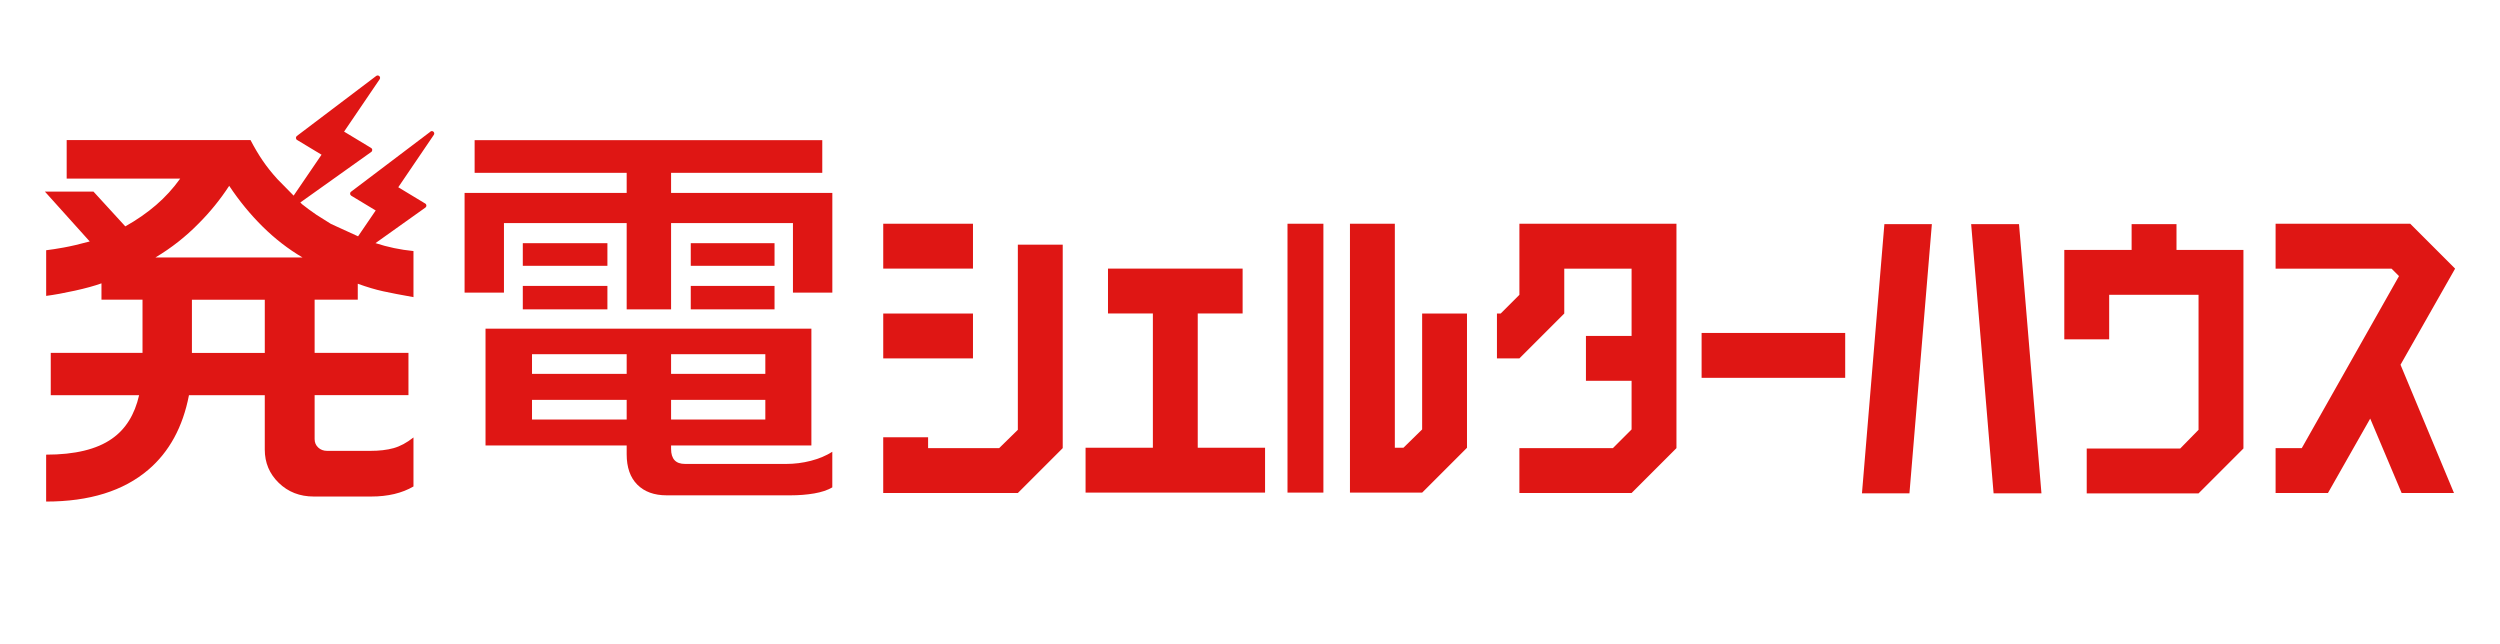
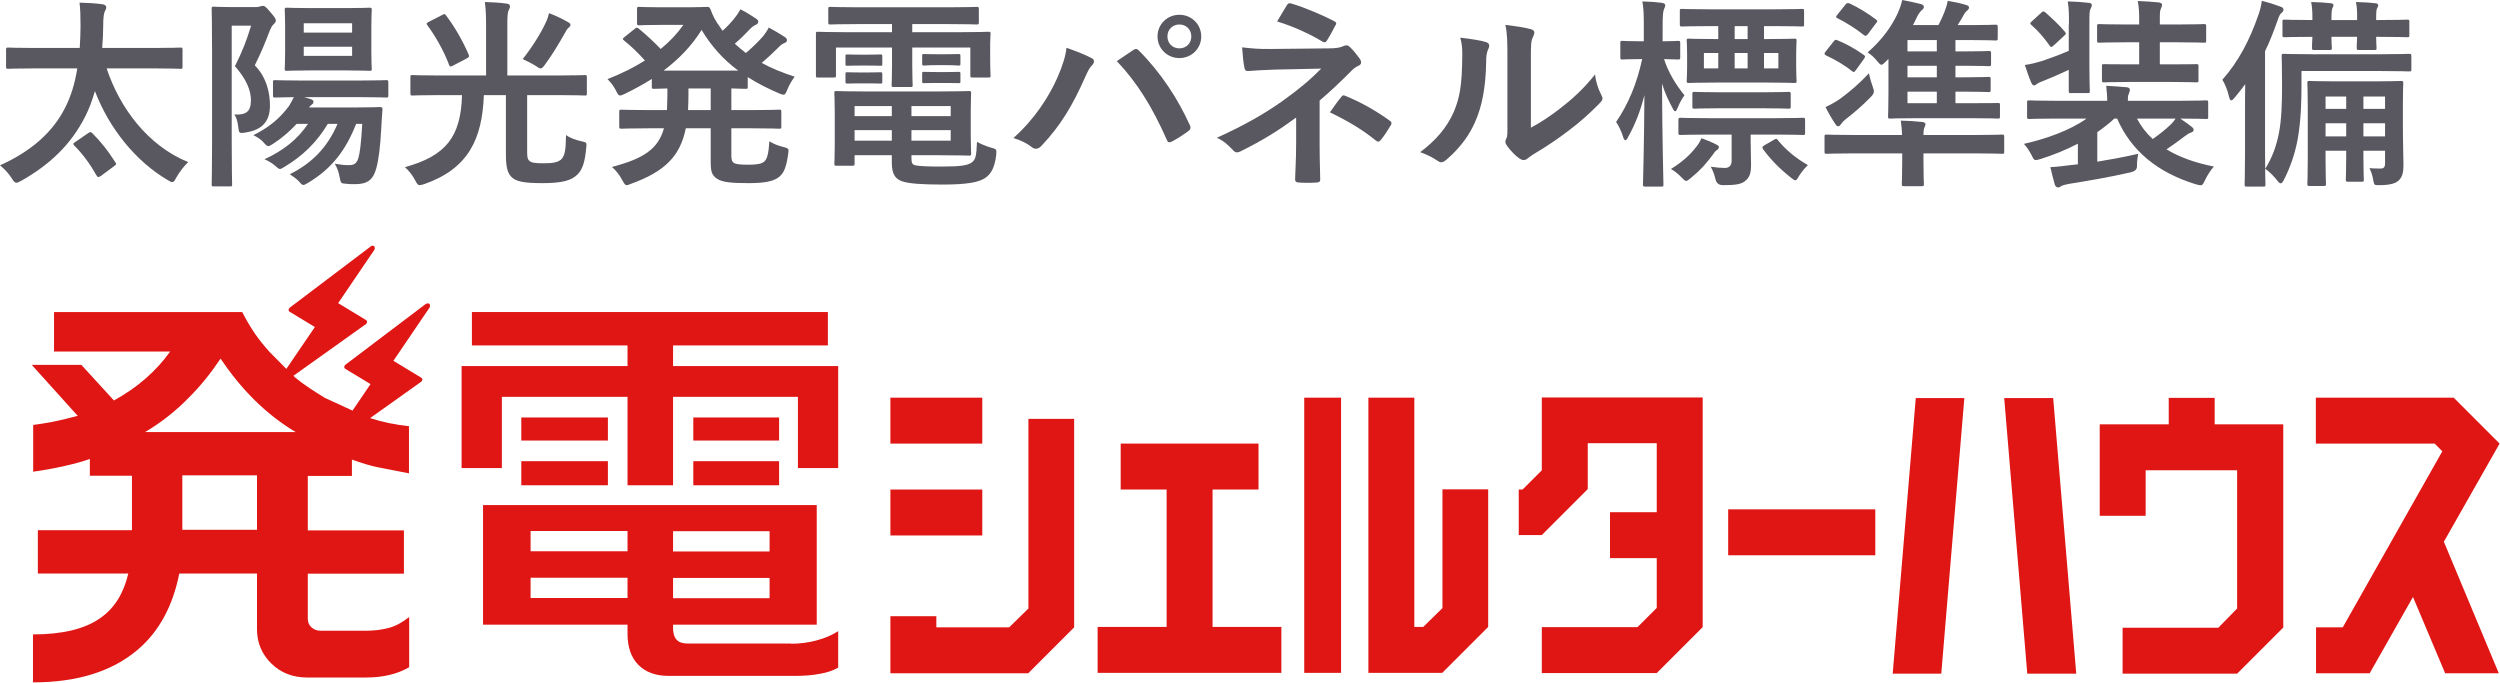
- <svg xmlns="http://www.w3.org/2000/svg" id="_レイヤー_2" viewBox="0 0 167 43">
+ <svg xmlns="http://www.w3.org/2000/svg" id="_レイヤー_2" data-name="レイヤー 2" viewBox="0 0 123.54 33.71">
  <defs>
-     <style>.cls-1{fill:#df1614;}.cls-2{fill:none;}</style>
+     <style>
+       .cls-1 {
+         fill: #df1614;
+       }
+ 
+       .cls-2 {
+         fill: #59575f;
+       }
+     </style>
  </defs>
-   <g id="_レイヤー_2-2">
-     <g id="_レイヤー_1-2">
-       <rect class="cls-2" width="167" height="43" />
-       <path class="cls-1" d="M59,17.944v-2.998h5.995v2.998h-5.995ZM70.99,16.345v13.589l-2.998,2.998h-8.993v-3.722h2.998v.725h4.746l1.249-1.224v-12.365s2.998,0,2.998,0ZM59,23.94v-2.998h5.995v2.998h-5.995Z" />
-       <path class="cls-1" d="M84.506,29.909v2.998h-11.99v-2.998h4.496v-8.968h-2.998v-2.998h8.993v2.998h-2.998v8.968s4.497,0,4.497,0Z" />
-       <path class="cls-1" d="M86.005,32.907V14.947h2.398v17.961h-2.398ZM97.995,20.942v8.968l-2.997,2.998h-4.821V14.947h2.998v14.963h.574l1.25-1.224v-7.744s2.997,0,2.997,0Z" />
-       <path class="cls-1" d="M99.996,23.94v-2.998h.251l1.249-1.249v-4.746h10.491v14.988l-2.997,2.998h-7.495v-2.998h6.245l1.25-1.249v-3.247h-3.049v-2.998h3.049v-4.496h-4.497v2.998l-2.998,2.998h-1.499Z" />
-       <path class="cls-1" d="M123.259,22.241v2.998h-9.592v-2.998h9.592Z" />
-       <path class="cls-1" d="M127.551,32.956h-3.172l1.498-17.986h3.172s-1.498,17.986-1.498,17.986ZM133.172,32.956h3.197l-1.499-17.986h-3.197l1.499,17.986Z" />
-       <path class="cls-1" d="M149.859,29.96l-2.997,2.998h-7.469v-2.998h6.245l1.225-1.249v-9.018h-5.97v2.973h-2.998v-5.97h4.497v-1.724h2.998v1.724h4.471v13.264h-.002Z" />
-       <path class="cls-1" d="M160.354,24.364l3.572,8.568h-3.497l-2.099-4.971-2.822,4.971h-3.498v-2.998h1.749l6.494-11.49-.499-.499h-7.744v-2.998h8.993l2.998,2.998-3.646,6.419h0Z" />
-       <rect class="cls-1" x="46.143" y="19.099" width="5.596" height="1.566" />
-       <path class="cls-1" d="M52.514,30.99h-6.761c-.617,0-.925-.335-.925-1.007v-.224h9.373v-7.806h-21.768v7.806h9.429v.587c0,.877.237,1.553.71,2.028.474.476,1.129.714,1.964.714h8.276c.557,0,1.082-.042,1.574-.126s.896-.22,1.212-.405v-2.378c-.412.262-.888.461-1.43.602-.542.14-1.094.21-1.655.21h0ZM44.828,23.66h6.296v1.315h-6.296v-1.315ZM44.828,26.71h6.296v1.315h-6.296v-1.315ZM41.862,28.024h-6.324v-1.315h6.324v1.315ZM41.862,24.975h-6.324v-1.315h6.324v1.315Z" />
-       <polygon class="cls-1" points="44.828 12.887 44.828 11.545 54.928 11.545 54.928 9.363 31.705 9.363 31.705 11.545 41.862 11.545 41.862 12.887 31.034 12.887 31.034 19.547 33.664 19.547 33.664 14.902 41.862 14.902 41.862 20.666 44.828 20.666 44.828 14.902 52.969 14.902 52.969 19.547 55.6 19.547 55.6 12.887 44.828 12.887" />
-       <rect class="cls-1" x="46.143" y="16.245" width="5.596" height="1.511" />
-       <rect class="cls-1" x="34.923" y="19.099" width="5.652" height="1.566" />
-       <rect class="cls-1" x="34.923" y="16.245" width="5.652" height="1.511" />
-       <path class="cls-1" d="M28.751,8.797l-5.301,4.01c-.043.032-.066.083-.064.137.003.053.032.102.077.129l1.634.986-1.178,1.727-1.811-.828c-.448-.279-.775-.485-.979-.616-.354-.243-.671-.476-.951-.7l-.115-.117,4.736-3.374c.044-.031.069-.083.067-.137s-.031-.104-.078-.132l-1.803-1.09,2.377-3.5c.044-.065.035-.153-.022-.207s-.145-.059-.208-.012l-5.301,4.01c-.042.032-.066.083-.064.137.003.053.032.102.078.129l1.634.986-1.864,2.733-1.089-1.108c-.373-.41-.7-.821-.979-1.231-.279-.41-.55-.867-.812-1.371H4.454v2.574h7.582c-.466.653-1.003,1.241-1.609,1.763-.606.522-1.292.998-2.056,1.427l-2.126-2.322h-3.245l2.994,3.329c-.691.187-1.269.321-1.735.405s-.858.145-1.175.182v3.05c.56-.074,1.199-.191,1.917-.349s1.31-.321,1.777-.49v1.091h2.742v3.554H3.39v2.826h5.903c-.298,1.306-.904,2.276-1.819,2.91-1.007.709-2.472,1.063-4.392,1.063v3.133c2.891,0,5.167-.709,6.827-2.126,1.399-1.194,2.304-2.854,2.714-4.98h5.064v3.637c0,.876.312,1.618.937,2.224.625.606,1.403.909,2.337.909h3.833c1.119,0,2.061-.224,2.826-.672v-3.274c-.447.354-.891.592-1.329.714-.438.122-.956.182-1.553.182h-2.882c-.243,0-.443-.075-.601-.224-.159-.149-.238-.335-.238-.56v-2.938h6.268v-2.826h-6.268v-3.554h2.882v-1.063c.616.224,1.179.391,1.693.504.513.112,1.189.243,2.028.391v-3.077c-.879-.087-1.725-.265-2.538-.53l3.335-2.375c.044-.032.069-.083.067-.137s-.031-.104-.077-.131l-1.803-1.09,2.376-3.5c.044-.065.035-.153-.022-.207s-.145-.059-.208-.012v.004ZM17.688,23.576h-4.868v-3.554h4.868v3.554ZM10.386,17.197c1.063-.634,2.023-1.39,2.882-2.266.765-.765,1.445-1.604,2.042-2.518.671,1.007,1.417,1.917,2.238,2.728s1.707,1.497,2.658,2.056h-9.82Z" />
+   <g id="_レイヤー_1-2" data-name="レイヤー 1">
+     <g>
+       <g>
+         <path class="cls-2" d="M1.69,3.38c-.91,0-1.22.02-1.28.02-.1,0-.11-.01-.11-.11v-.83c0-.1.01-.11.11-.11.06,0,.37.02,1.28.02h2.25c.02-.34.04-.7.04-1.08,0-.48-.01-.84-.05-1.16.31.01.81.03,1.14.08.1.02.18.07.18.14,0,.08-.02.13-.07.21-.04.09-.08.26-.08.7,0,.37-.02.74-.05,1.11h2.58c.91,0,1.22-.02,1.28-.02.1,0,.11.01.11.11v.83c0,.1,0,.11-.11.11-.06,0-.37-.02-1.28-.02h-2.36c.64,1.94,2.03,3.82,4.03,4.63-.21.2-.43.49-.58.75-.09.17-.13.24-.21.24-.04,0-.11-.03-.22-.1-1.57-.92-2.89-2.54-3.6-4.4-.13.45-.28.87-.48,1.26-.71,1.4-1.77,2.39-3.17,3.18-.11.06-.18.09-.23.09-.08,0-.13-.06-.23-.22-.15-.24-.36-.46-.58-.64,1.56-.7,2.61-1.65,3.21-2.83.29-.56.49-1.21.61-1.96H1.69ZM4.37,6.57c.11-.07.13-.05.2.02.44.44.78.88,1.13,1.43.06.09.06.1-.06.19l-.65.48c-.06.04-.1.06-.13.06-.04,0-.06-.03-.09-.08-.31-.55-.68-1.06-1.1-1.48-.07-.08-.07-.1.06-.18l.64-.44Z" />
+         <path class="cls-2" d="M12.65.35c.1,0,.16-.02.2-.03.04-.02.09-.03.14-.03.08,0,.13.02.38.32.2.23.26.32.26.4,0,.09-.04.12-.1.18-.09.08-.14.19-.19.3-.26.68-.42,1.07-.75,1.74.61.61.75,1.42.75,1.98,0,.76-.35,1.21-1.22,1.34-.31.05-.31.03-.35-.3-.03-.28-.1-.46-.19-.59.59.03.82-.15.82-.71,0-.47-.21-1.02-.79-1.68.39-.78.56-1.24.8-2h-.96v5.68c0,1.38.02,2.1.02,2.16,0,.1,0,.1-.11.1h-.79c-.1,0-.11,0-.11-.1,0-.07.02-.76.02-2.16V2.62c0-1.41-.02-2.11-.02-2.18,0-.1,0-.11.11-.11.07,0,.3.02.79.02h1.29ZM16.2,6.12c-.56.93-1.25,1.59-2.15,2.13-.11.07-.17.1-.22.1-.06,0-.12-.06-.26-.18-.12-.11-.37-.25-.5-.3.95-.44,1.63-.98,2.15-1.75h-.56c-.35.38-.74.71-1.17.99-.11.07-.18.11-.23.11-.07,0-.13-.06-.25-.2-.12-.14-.36-.28-.49-.34.72-.36,1.27-.78,1.76-1.44.09-.14.16-.28.24-.44-.63.01-.87.02-.92.02-.1,0-.11-.01-.11-.11v-.64c0-.1,0-.11.11-.11.06,0,.39.02,1.35.02h2.78c.95,0,1.28-.02,1.34-.02.11,0,.12.01.12.11v.64c0,.1,0,.11-.12.11-.06,0-.39-.02-1.34-.02h-2.7l.3.09c.13.04.16.08.16.14,0,.05-.02.09-.06.12-.06.04-.11.09-.16.16h2.35c.82,0,1.09-.02,1.15-.02.11,0,.13.02.13.12-.03.31-.04.64-.06.93-.05.94-.13,1.57-.25,1.99-.15.55-.43.77-1.04.77-.18,0-.29,0-.47-.02-.23-.02-.24-.02-.3-.34-.04-.23-.13-.49-.24-.65.37.06.46.07.7.07.26,0,.37-.08.46-.32.08-.26.14-.66.2-1.72h-.3c-.5,1.27-1.17,2.19-2.37,2.91-.12.07-.18.11-.24.11-.07,0-.12-.06-.24-.2-.11-.11-.33-.27-.43-.33,1.12-.56,1.86-1.33,2.36-2.49h-.48ZM17.1.4c.82,0,1.1-.02,1.17-.02.09,0,.1.01.1.12,0,.06-.02.29-.02.84v1.21c0,.55.02.78.02.84,0,.1-.01.11-.1.11-.07,0-.35-.02-1.17-.02h-1.77c-.82,0-1.09.02-1.15.02-.1,0-.11-.01-.11-.11,0-.07.02-.29.02-.84v-1.21c0-.55-.02-.78-.02-.84,0-.11.01-.12.11-.12.06,0,.33.02,1.15.02h1.77ZM15.01,1.61h2.39v-.46h-2.39v.46ZM17.4,2.31h-2.39v.45h2.39v-.45Z" />
+         <path class="cls-2" d="M21.67,4.7c-.91,0-1.21.02-1.28.02-.1,0-.11-.01-.11-.12v-.78c0-.1,0-.11.11-.11.07,0,.37.02,1.28.02h2.35V1.32c0-.53-.01-.83-.06-1.22.36.01.75.03,1.09.08.1.01.15.06.15.13,0,.08-.03.13-.07.21-.05.11-.06.29-.06.8v2.41h2.55c.91,0,1.22-.02,1.28-.02.09,0,.1.01.1.11v.78c0,.11,0,.12-.1.12-.06,0-.37-.02-1.28-.02h-1.57v2.7c0,.3,0,.44.1.54.09.09.24.13.72.13s.72-.06.87-.2c.18-.18.22-.49.23-1.2.19.15.49.25.76.31.26.06.27.06.24.31-.06.71-.19,1.1-.44,1.34-.3.28-.7.42-1.74.42-.9,0-1.31-.08-1.53-.32-.2-.21-.26-.54-.26-1.12v-2.91h-1.09c-.08,2.19-.78,3.64-2.95,4.4-.11.03-.17.05-.22.05-.09,0-.13-.06-.23-.25-.14-.26-.29-.45-.5-.64,2-.55,2.77-1.48,2.82-3.56h-1.16ZM21.85.74c.11-.06.14-.06.19.02.42.55.83,1.26,1.12,1.94.04.1.03.11-.1.19l-.67.35c-.13.07-.16.06-.2-.04-.25-.67-.68-1.43-1.07-1.95-.06-.08-.05-.11.07-.17l.66-.34ZM26.99,1.07c.07-.15.1-.26.14-.42.32.12.66.28.95.45.09.05.11.08.11.13s-.02.08-.1.15c-.06.05-.11.12-.18.26-.3.53-.59,1.02-.97,1.54-.1.14-.16.2-.22.2s-.13-.04-.24-.12c-.22-.14-.48-.26-.65-.34.46-.58.91-1.29,1.16-1.85Z" />
+         <path class="cls-2" d="M36.14,7.69c0,.19.03.29.11.35.09.07.28.1.73.1s.67-.05.79-.16c.13-.12.21-.35.25-1,.2.13.43.22.68.28.27.07.29.08.25.34-.1.71-.23,1.01-.53,1.2-.28.18-.72.25-1.44.25-.82,0-1.29-.04-1.55-.22-.25-.17-.31-.34-.31-.84v-1.65h-1.23c-.28,1.39-1.05,2.14-2.7,2.74-.11.04-.17.07-.22.07-.08,0-.12-.07-.22-.25-.14-.26-.33-.5-.51-.65,1.56-.41,2.28-.88,2.57-1.91h-.75c-.95,0-1.28.02-1.34.02-.11,0-.12-.01-.12-.11v-.72c0-.1.01-.11.12-.11.06,0,.39.02,1.34.02h.9c0-.22.02-.46.02-.73v-.34c-.43.01-.61.02-.65.02-.11,0-.12-.01-.12-.11v-.38c-.42.27-.87.51-1.34.74-.11.05-.18.08-.23.08-.08,0-.12-.08-.21-.26-.11-.21-.24-.38-.41-.55.69-.27,1.31-.58,1.85-.92-.34-.38-.65-.68-1.01-.97-.05-.04-.08-.07-.08-.1,0-.02.03-.05.08-.09l.5-.4c.09-.07.11-.09.2-.02.4.33.74.65,1.09,1.01.44-.36.81-.75,1.12-1.19h-1.12c-.75,0-.99.02-1.05.02-.11,0-.12-.01-.12-.11V.45c0-.1,0-.11.12-.11.06,0,.3.02,1.05.02h1.38c.56,0,.84-.02.91-.02.09,0,.12.01.17.12.11.31.26.6.46.86.04.07.09.13.14.2.24-.22.44-.43.6-.64.1-.12.18-.24.28-.42.3.15.59.34.77.46.09.06.11.11.11.16,0,.06-.04.11-.13.15-.08.04-.18.09-.34.27-.21.22-.42.43-.69.66.18.16.36.32.55.46.34-.29.64-.59.85-.83.1-.13.19-.25.28-.43.29.16.55.31.78.46.09.06.12.11.12.17s-.05.11-.13.14c-.1.04-.18.09-.35.27-.22.22-.48.46-.77.71.5.27,1.04.49,1.63.68-.15.2-.26.39-.36.63-.08.19-.11.26-.19.26-.05,0-.12-.02-.23-.07-.58-.25-1.09-.51-1.54-.8v.47c0,.1,0,.11-.11.11-.05,0-.24-.01-.7-.02v1.07h1.01c.96,0,1.28-.02,1.35-.02.1,0,.11,0,.11.11v.72c0,.1,0,.11-.11.11-.07,0-.39-.02-1.35-.02h-1.01v1.35ZM36.48,3.49c-.75-.56-1.33-1.21-1.81-2.01-.48.77-1.11,1.43-1.88,2.01h3.69ZM35.12,5.44v-1.07h-1.1v.34c0,.26-.01.5-.02.73h1.12Z" />
+         <path class="cls-2" d="M42.41,1.19c-.97,0-1.3.02-1.36.02-.11,0-.12-.01-.12-.11V.45c0-.1,0-.11.12-.11.06,0,.39.02,1.36.02h4.48c.98,0,1.31-.02,1.37-.02.1,0,.11.01.11.11v.65c0,.1-.01.11-.11.11-.06,0-.39-.02-1.37-.02h-1.81v.4h2.45c.92,0,1.24-.02,1.31-.02.1,0,.11.01.11.11,0,.06-.02.24-.02.5v.52c0,.8.02.96.02,1.02,0,.1,0,.11-.11.11h-.78c-.1,0-.11,0-.11-.11v-1.37h-2.87v.85c0,.66.02.94.02,1,0,.09,0,.1-.11.1h-.82c-.1,0-.11-.01-.11-.1,0-.06.02-.36.02-1v-.85h-2.77v1.37c0,.1,0,.11-.11.11h-.78c-.09,0-.1,0-.1-.11,0-.07,0-.22,0-1.02v-.44c0-.34,0-.52,0-.58,0-.1,0-.11.1-.11.07,0,.39.02,1.31.02h2.35v-.4h-1.67ZM46.31,4.52c1.01,0,1.5-.02,1.57-.02.1,0,.11.01.11.12,0,.06-.02.26-.02.91v1.14c0,.58.02.85.02.91,0,.1-.01.11-.11.11-.07,0-.56-.02-1.57-.02h-1.27v.15c0,.27.06.31.19.35.26.05.68.06,1.33.06.87,0,1.27-.05,1.47-.21.16-.13.22-.24.25-1.01.18.1.45.22.71.29.26.07.26.08.24.35-.08.65-.26.96-.57,1.16-.32.2-.88.31-2.08.31-.97,0-1.65-.04-2-.16-.31-.11-.51-.32-.51-.92v-.37h-1.84v.41c0,.1-.01.11-.11.11h-.79c-.09,0-.1-.01-.1-.11,0-.07.02-.31.02-.92v-1.61c0-.6-.02-.87-.02-.93,0-.11,0-.12.1-.12.07,0,.55.02,1.5.02h3.48ZM42.93,2.7c.4,0,.5-.01.56-.01.1,0,.11.01.11.09v.4c0,.06,0,.07-.11.07-.06,0-.16-.01-.56-.01h-.48c-.4,0-.5.01-.56.01-.1,0-.11-.01-.11-.08v-.4c0-.07,0-.08.11-.08.06,0,.16.01.56.01h.48ZM42.93,3.58c.4,0,.5-.01.56-.01.1,0,.11.01.11.09v.38c0,.08,0,.09-.11.09-.06,0-.16-.01-.56-.01h-.48c-.4,0-.5.01-.56.01-.1,0-.11-.01-.11-.09v-.39c0-.07,0-.08.11-.08.06,0,.16.01.56.01h.48ZM44.07,5.74v-.5h-1.84v.5h1.84ZM44.07,6.95v-.52h-1.84v.52h1.84ZM45.04,5.24v.5h1.94v-.5h-1.94ZM46.98,6.43h-1.94v.52h1.94v-.52ZM46.76,2.68c.43,0,.53-.01.59-.01.1,0,.11.01.11.09v.39c0,.08,0,.09-.11.09-.06,0-.16-.02-.59-.02h-.49c-.43,0-.53.02-.59.02-.1,0-.11-.01-.11-.1v-.39c0-.07,0-.08.11-.08.06,0,.16.01.59.01h.49ZM46.76,3.56c.43,0,.53-.01.59-.01.1,0,.11.01.11.09v.39c0,.07,0,.08-.11.08-.06,0-.16-.01-.59-.01h-.49c-.43,0-.53.01-.59.01-.1,0-.11-.01-.11-.08v-.4c0-.07,0-.08.11-.08.06,0,.16.01.59.01h.49Z" />
+         <path class="cls-2" d="M52.25,3.84c.27-.61.42-1.12.45-1.48.51.18.96.36,1.24.51.09.04.12.1.12.16,0,.07-.04.14-.1.2-.11.11-.19.25-.35.61-.59,1.33-1.18,2.35-2.14,3.36-.09.1-.18.15-.28.15-.08,0-.15-.03-.23-.1-.2-.16-.52-.32-.88-.43,1.05-.93,1.77-2.07,2.17-2.98ZM55.99,2.48s.1-.06.14-.06c.05,0,.09.02.15.08,1.09,1.09,1.93,2.39,2.51,3.67.03.05.04.09.04.14,0,.06-.03.11-.1.16-.19.15-.51.36-.83.53-.13.06-.2.04-.24-.09-.74-1.67-1.48-2.84-2.47-3.89.36-.24.63-.43.8-.54ZM59.36,1.8c0,.6-.48,1.07-1.08,1.07s-1.08-.47-1.08-1.07.48-1.07,1.08-1.07,1.08.47,1.08,1.07ZM57.69,1.8c0,.34.25.59.59.59s.59-.25.59-.59-.25-.59-.59-.59-.59.25-.59.59Z" />
+         <path class="cls-2" d="M65.21,7.09c0,.89.03,1.55.03,1.8,0,.09-.07.13-.19.13-.27.02-.59.02-.86,0-.12,0-.19-.04-.19-.14,0-.28.05-.95.05-1.78v-1.29c-.89.65-1.64,1.12-2.75,1.67-.06.03-.12.05-.17.05-.06,0-.13-.03-.2-.11-.24-.25-.45-.46-.8-.61,1.38-.63,2.31-1.16,3.22-1.8.83-.59,1.42-1.09,1.94-1.62l-2.31.05c-.54.02-.91.04-1.32.07-.11,0-.15-.06-.17-.19-.05-.23-.08-.6-.11-.98.43.05.85.09,1.39.08l2.9-.03c.37,0,.56-.04.71-.11.06-.03.11-.04.15-.04.06,0,.11.02.17.08.16.13.39.44.5.59.04.06.06.12.06.17,0,.08-.05.14-.15.18-.11.05-.21.12-.32.23-.51.52-1.04,1.02-1.58,1.48v2.12ZM63.59.26c.06-.09.11-.12.21-.09.72.21,1.64.62,2.12.87.07.04.11.07.11.11,0,.03,0,.06-.04.1-.11.22-.24.47-.41.74-.04.07-.08.1-.13.1-.03,0-.07-.01-.11-.04-.5-.31-1.37-.73-2.23-.99.2-.32.38-.65.48-.8ZM66.29,4.78c.07-.09.1-.08.2-.04.69.28,1.48.71,2.18,1.22.06.04.09.07.09.12,0,.03,0,.07-.04.12-.16.26-.29.48-.49.72-.04.05-.08.08-.12.08s-.08-.03-.14-.07c-.63-.51-1.27-.9-2.25-1.38.22-.32.44-.62.57-.77Z" />
+         <path class="cls-2" d="M73.43,2.08c.17.05.19.17.13.31-.11.22-.12.44-.12.68-.02,1.25-.21,2.2-.54,2.94-.26.61-.7,1.26-1.42,1.88-.1.08-.18.13-.26.13-.06,0-.12-.03-.19-.08-.25-.17-.49-.29-.85-.42.78-.59,1.31-1.2,1.66-1.99.28-.68.41-1.23.42-2.83,0-.38-.02-.54-.1-.84.57.07,1.03.14,1.27.22ZM75.65,6.31c.49-.26.95-.57,1.42-.93.6-.46,1.19-.99,1.75-1.7.04.35.14.68.31,1.01.03.07.06.12.06.17,0,.07-.04.14-.15.25-.5.51-.96.92-1.48,1.31-.52.4-1.08.79-1.78,1.2-.18.12-.2.14-.29.21-.06.05-.13.08-.2.08-.06,0-.13-.03-.21-.08-.22-.15-.45-.41-.6-.61-.06-.09-.09-.15-.09-.21,0-.05.01-.09.04-.15.07-.13.06-.25.06-.76v-3.13c0-.87,0-1.28-.1-1.74.4.05.95.12,1.25.21.13.03.18.09.18.17,0,.06-.03.15-.08.25-.09.19-.09.39-.09,1.11v3.34Z" />
+         <path class="cls-2" d="M81.08,2.92c-.65,0-.84.02-.9.02-.1,0-.11-.01-.11-.11v-.7c0-.1,0-.11.11-.11.06,0,.25.02.9.02h.15v-.63c0-.6,0-.94-.07-1.34.37.01.66.03.97.07.09.02.16.05.16.11,0,.08-.03.13-.06.2-.05.13-.07.29-.07.95v.64c.52,0,.69-.02.75-.02.11,0,.12.01.12.11v.7c0,.1,0,.11-.12.11-.05,0-.22-.01-.68-.02.21.66.6,1.29,1.01,1.79-.13.17-.24.38-.33.6-.05.12-.08.19-.13.19-.03,0-.07-.04-.12-.14-.2-.37-.39-.77-.53-1.23.01,2.65.07,4.82.07,4.98,0,.1,0,.11-.1.11h-.8c-.1,0-.11-.01-.11-.11,0-.15.06-2.1.07-4.41-.19.76-.45,1.44-.8,2.06-.05.11-.1.17-.14.17s-.08-.05-.11-.16c-.09-.29-.23-.58-.35-.74.6-.88,1.02-1.87,1.29-3.11h-.07ZM83.82,7.26c.1-.12.18-.25.26-.43.26.09.52.2.75.32.08.04.11.07.11.12s-.03.1-.09.14c-.08.05-.13.11-.2.22-.33.45-.62.78-1.1,1.17-.11.09-.17.14-.23.14s-.11-.06-.23-.18c-.16-.17-.36-.32-.52-.41.56-.34.96-.71,1.25-1.09ZM84.42,6.65c-.97,0-1.3.02-1.36.02-.11,0-.12-.01-.12-.11v-.62c0-.11.01-.12.12-.12.06,0,.39.02,1.36.02h3.3c.98,0,1.32-.02,1.37-.02.1,0,.11.01.11.12v.62c0,.1,0,.11-.11.11-.05,0-.39-.02-1.37-.02h-1.21v.35c0,.39.02.79.02,1.15,0,.41-.07.62-.3.8-.19.15-.45.2-1.09.2q-.3,0-.37-.3c-.05-.22-.13-.43-.23-.61.29.04.52.06.7.06.22,0,.33-.14.33-.35v-1.3h-1.15ZM84.48,1.29c-.97,0-1.3.02-1.36.02-.1,0-.11-.01-.11-.12v-.64c0-.1,0-.11.11-.11.06,0,.39.02,1.36.02h3.2c.97,0,1.31-.02,1.37-.02.09,0,.1.01.1.11v.64c0,.11,0,.12-.1.12-.06,0-.4-.02-1.37-.02h-.51v.64h.16c.94,0,1.27-.02,1.34-.02.1,0,.11.01.11.11,0,.06-.02.22-.02.66v.64c0,.44.02.6.02.66,0,.11,0,.12-.11.12-.07,0-.4-.02-1.34-.02h-2.54c-.94,0-1.27.02-1.33.02-.1,0-.11-.01-.11-.12,0-.06.02-.22.02-.66v-.64c0-.44-.02-.59-.02-.66,0-.1,0-.11.11-.11.06,0,.37.02,1.31.02h.14v-.64h-.43ZM84.99,5.35c-.88,0-1.19.02-1.25.02-.1,0-.11-.01-.11-.11v-.61c0-.1,0-.11.11-.11.06,0,.37.02,1.25.02h2.13c.9,0,1.2-.02,1.26-.02.1,0,.11.01.11.11v.61c0,.1,0,.11-.11.11-.06,0-.36-.02-1.26-.02h-2.13ZM84.91,3.38v-.76h-.71v.76h.71ZM86.36,1.29h-.64v.64h.64v-.64ZM85.72,3.38h.64v-.76h-.64v.76ZM87.66,6.91c.11-.07.13-.07.19.01.38.47.88.89,1.49,1.24-.16.15-.3.32-.43.52-.09.16-.14.23-.19.23s-.12-.05-.23-.14c-.52-.41-.98-.87-1.36-1.39-.06-.1-.06-.12.06-.2l.47-.27ZM87.88,2.62h-.71v.76h.71v-.76Z" />
+         <path class="cls-2" d="M90.61,2.05c.07-.09.09-.1.19-.06.44.18.89.43,1.31.73.07.06.07.08,0,.19l-.39.54c-.09.13-.11.13-.21.06-.39-.32-.85-.57-1.27-.77-.05-.02-.08-.05-.08-.08s.02-.07.06-.12l.39-.49ZM93.99,6.67c0-.25-.03-.43-.06-.71.37.01.73.03,1.08.07.08.01.14.05.14.1,0,.07-.04.13-.07.21-.02.07-.03.17-.03.33h2.62c.89,0,1.2-.02,1.26-.02.1,0,.11.01.11.12v.72c0,.1,0,.11-.11.11-.06,0-.37-.02-1.26-.02h-2.62v.37c0,.76.02,1.09.02,1.14,0,.1,0,.11-.11.11h-.87c-.1,0-.11-.01-.11-.11,0-.06.02-.38.02-1.14v-.37h-2.47c-.89,0-1.19.02-1.25.02-.11,0-.12-.01-.12-.11v-.72c0-.11,0-.12.12-.12.06,0,.36.02,1.25.02h2.46ZM92.55,4.31c.03.09.05.15.05.21,0,.1-.06.18-.2.32-.38.39-.84.78-1.19,1.05-.13.1-.21.2-.24.25-.04.07-.09.1-.14.1s-.09-.04-.14-.12c-.15-.22-.35-.56-.48-.83.26-.12.51-.26.71-.4.44-.32.98-.77,1.43-1.27.05.22.12.47.2.69ZM91.2.22c.07-.08.11-.08.2-.05.46.22.86.46,1.3.79.04.04.07.06.07.09,0,.02-.02.05-.06.09l-.41.55c-.08.1-.13.1-.21.03-.38-.3-.83-.59-1.29-.82-.09-.05-.09-.07,0-.18l.4-.5ZM93.32,2.91s-.09.09-.13.13c-.1.1-.16.16-.22.16-.05,0-.11-.06-.21-.18-.14-.18-.3-.32-.47-.43.72-.62,1.21-1.32,1.5-1.96.07-.16.17-.42.21-.63.33.06.64.13.92.2.1.03.15.07.15.14,0,.06-.03.11-.11.17-.06.05-.17.19-.25.37-.05.12-.12.24-.18.36h1.26c.12-.23.23-.47.29-.63.07-.18.13-.36.17-.57.35.06.64.12.92.21.07.02.13.06.13.11,0,.08-.03.11-.1.17-.07.06-.11.11-.14.17-.08.14-.2.36-.32.54h.66c.85,0,1.14-.02,1.2-.02.11,0,.12.01.12.12v.54c0,.11,0,.12-.12.12-.06,0-.35-.02-1.2-.02h-.77v.56h.48c.84,0,1.1-.02,1.16-.02.11,0,.12.01.12.11v.53c0,.1,0,.11-.12.11-.06,0-.32-.02-1.16-.02h-.48v.57h.46c.84,0,1.11-.02,1.17-.02.1,0,.11.01.11.11v.53c0,.1-.01.11-.11.11-.06,0-.33-.02-1.17-.02h-.46v.57h.76c.94,0,1.26-.01,1.32-.01.11,0,.12,0,.12.1v.56c0,.1,0,.11-.12.11-.06,0-.38-.02-1.32-.02h-2.63c-.95,0-1.29.02-1.35.02-.1,0-.11-.01-.11-.11,0-.07.02-.42.02-1.17v-1.67ZM95.71,2.54v-.56h-1.45v.56h1.45ZM95.71,3.82v-.57h-1.45v.57h1.45ZM95.71,5.1v-.57h-1.45v.57h1.45Z" />
+         <path class="cls-2" d="M103.64,7.99c.61-.1,1.29-.22,2.02-.39-.03.16-.06.36-.06.64q-.01.21-.33.28c-1,.23-2.11.42-3.05.57-.16.03-.31.07-.37.11-.05.04-.09.06-.15.06-.07,0-.12-.03-.16-.14-.08-.27-.15-.57-.22-.86.42-.02.71-.07,1.07-.11l.29-.03v-1.02c-.59.31-1.22.56-1.85.76-.11.03-.18.05-.23.05-.09,0-.12-.06-.21-.25-.12-.22-.24-.41-.38-.55,1.08-.24,2.29-.67,3.1-1.25h-1.59c-.89,0-1.19.02-1.25.02-.09,0-.1-.01-.1-.11v-.7c0-.1.01-.11.1-.11.06,0,.36.02,1.25.02h2.61c0-.25-.02-.44-.05-.74.36.02.67.04,1,.07.13.01.17.07.17.12,0,.08-.03.14-.06.22-.04.08-.04.21-.04.33h2.61c.89,0,1.19-.02,1.25-.02.1,0,.11.01.11.11v.7c0,.1,0,.11-.11.11-.06,0-.36-.02-1.25-.02h-.02c.21.14.39.27.57.41.06.05.09.09.09.15,0,.07-.06.11-.13.13-.09.03-.15.06-.32.19-.28.22-.57.42-.89.64.64.39,1.43.67,2.34.85-.15.17-.32.42-.44.68-.13.28-.15.28-.44.2-1.9-.58-3.21-1.66-3.9-3.25h-.14c-.25.24-.54.46-.84.67v1.46ZM102.24,1.21c0-.49,0-.78-.06-1.14.37.01.7.03,1.04.07.08,0,.15.05.15.1,0,.08-.03.13-.06.19-.06.11-.06.24-.06.76v2.17c0,.73.02,1.07.02,1.13,0,.1,0,.11-.1.11h-.84c-.1,0-.1-.01-.1-.11,0-.06,0-.38,0-1.04-.4.19-.86.39-1.26.55-.16.06-.25.1-.3.14-.07.06-.11.08-.16.08s-.09-.05-.13-.13c-.11-.25-.22-.57-.32-.88.31-.04.55-.11.83-.19.47-.16.91-.32,1.34-.51v-1.3ZM100.87.63c.09-.08.11-.09.2-.02.31.28.67.6.97.96.07.09.06.11-.04.2l-.51.47c-.06.05-.09.08-.13.08-.03,0-.05-.03-.08-.07-.28-.4-.56-.72-.9-1.02-.08-.06-.07-.09.03-.18l.46-.42ZM105.22,4.05c-.88,0-1.17.02-1.23.02-.11,0-.12-.01-.12-.11v-.69c0-.1,0-.1.12-.1.06,0,.35.01,1.23.01h.49v-1.09h-.65c-.93,0-1.26.02-1.32.02-.1,0-.11-.01-.11-.11v-.69c0-.11,0-.12.11-.12.06,0,.39.02,1.32.02h.65v-.2c0-.3,0-.59-.07-.96.39.01.7.04,1.04.07.1.01.16.06.16.11,0,.07-.02.12-.05.18-.06.11-.06.25-.06.57v.23h.86c.93,0,1.26-.02,1.32-.02.1,0,.11.01.11.12v.69c0,.1,0,.11-.11.11-.06,0-.39-.02-1.32-.02h-.86v1.09h.55c.89,0,1.18-.01,1.24-.01.11,0,.12,0,.12.1v.69c0,.1,0,.11-.12.11-.06,0-.35-.02-1.24-.02h-2.06ZM105.6,5.86c.2.38.46.72.78,1.01.33-.23.61-.45.88-.71.09-.08.17-.18.25-.3h-1.91Z" />
+         <path class="cls-2" d="M110.94,5.47c0-.37,0-.85.01-1.31-.16.22-.34.44-.52.66-.07.09-.13.14-.17.14-.05,0-.08-.06-.11-.18-.07-.32-.21-.65-.33-.84.8-.9,1.36-1.98,1.78-3.2.08-.23.14-.45.17-.7.32.08.61.17.9.28.11.04.17.07.17.15,0,.07-.03.11-.11.18-.07.06-.11.15-.2.41-.18.51-.37,1-.6,1.47v5.07c0,.97.02,1.46.02,1.51,0,.1,0,.11-.11.11h-.81c-.1,0-.11-.01-.11-.11,0-.06.02-.54.02-1.51v-2.13ZM113.73,4.24c0,.7-.02,1.71-.19,2.65-.14.75-.38,1.41-.68,2-.06.11-.1.17-.15.17s-.1-.04-.17-.13c-.19-.25-.41-.45-.6-.59.35-.57.55-1.11.68-1.79.12-.62.15-1.42.15-2.33s-.02-1.38-.02-1.44c0-.11,0-.12.11-.12.06,0,.41.02,1.39.02h3.43c.98,0,1.31-.02,1.37-.02.1,0,.11.01.11.12v.63c0,.11,0,.12-.11.12-.06,0-.39-.02-1.37-.02h-3.95v.73ZM114.27.96c0-.39-.01-.58-.06-.86.43.01.7.03.97.06.09.01.13.04.13.09,0,.06-.02.09-.05.15-.03.06-.05.21-.05.55v.04h1.27v-.05c0-.38,0-.56-.06-.84.43.01.69.03.96.06.09.01.14.04.14.09,0,.06-.01.09-.05.15-.04.06-.05.21-.05.54v.05h.16c.97,0,1.31-.02,1.37-.02.1,0,.11.01.11.11v.65c0,.1,0,.11-.11.11-.06,0-.4-.02-1.37-.02h-.16c0,.34.02.49.02.54,0,.1,0,.11-.12.11h-.75c-.1,0-.11-.01-.11-.11,0-.06,0-.2.02-.54h-1.27c0,.34.02.49.02.54,0,.1,0,.11-.11.11h-.76c-.1,0-.11-.01-.11-.11,0-.06,0-.2.02-.54h-.02c-.96,0-1.29.02-1.35.02-.1,0-.11-.01-.11-.11v-.65c0-.1,0-.11.11-.11.07,0,.4.02,1.37.02v-.03ZM118.74,6.06c0,1,.03,1.76.03,2.09,0,.36-.05.61-.26.79-.15.13-.43.21-.95.21-.22,0-.24,0-.28-.23-.04-.26-.11-.44-.19-.61.17.01.31.02.53.02.17,0,.24-.06.24-.26v-.62h-1.07v.29c0,.72.02,1.07.02,1.13,0,.1,0,.11-.11.11h-.67c-.1,0-.11-.01-.11-.11,0-.07.02-.41.02-1.13v-.29h-1.02v.49c0,.74.02,1.08.02,1.14,0,.1,0,.11-.11.11h-.7c-.1,0-.11-.01-.11-.11,0-.06.02-.38.02-1.14v-2.67c0-.75-.02-1.1-.02-1.15,0-.11,0-.12.11-.12.07,0,.38.02,1.25.02h2.02c.87,0,1.18-.02,1.25-.02.1,0,.11.01.11.12,0,.05-.02.37-.02,1.04v.9ZM115.94,5.38v-.61h-1.02v.61h1.02ZM115.94,6.74v-.65h-1.02v.65h1.02ZM116.79,4.77v.61h1.07v-.61h-1.07ZM117.86,6.74v-.65h-1.07v.65h1.07Z" />
+       </g>
+       <g>
+         <g>
+           <path class="cls-1" d="M44,21.92v-2.27h4.54v2.27h-4.54ZM53.08,20.71v10.29l-2.27,2.27h-6.81v-2.82h2.27v.55h3.6l.95-.93v-9.37h2.27ZM44,26.46v-2.27h4.54v2.27h-4.54Z" />
+           <path class="cls-1" d="M63.32,30.98v2.27h-9.08v-2.27h3.41v-6.79h-2.27v-2.27h6.81v2.27h-2.27v6.79h3.41Z" />
+           <path class="cls-1" d="M64.45,33.25v-13.6h1.82v13.6h-1.82ZM73.54,24.19v6.79l-2.27,2.27h-3.65v-13.6h2.27v11.33h.44l.95-.93v-5.87h2.27Z" />
+           <path class="cls-1" d="M75.05,26.46v-2.27h.19l.95-.95v-3.6h7.95v11.35l-2.27,2.27h-5.68v-2.27h4.73l.95-.95v-2.46h-2.31v-2.27h2.31v-3.41h-3.41v2.27l-2.27,2.27h-1.14Z" />
+           <path class="cls-1" d="M92.67,25.17v2.27h-7.27v-2.27h7.27Z" />
+           <path class="cls-1" d="M95.93,33.29h-2.4l1.14-13.62h2.4l-1.14,13.62ZM100.18,33.29h2.42l-1.14-13.62h-2.42l1.14,13.62Z" />
+           <path class="cls-1" d="M112.82,31.02l-2.27,2.27h-5.66v-2.27h4.73l.93-.95v-6.83h-4.52v2.25h-2.27v-4.52h3.41v-1.31h2.27v1.31h3.39v10.05Z" />
+           <path class="cls-1" d="M120.77,26.78l2.71,6.49h-2.65l-1.59-3.77-2.14,3.77h-2.65v-2.27h1.32l4.92-8.7-.38-.38h-5.87v-2.27h6.81l2.27,2.27-2.76,4.86Z" />
+         </g>
+         <g>
+           <rect class="cls-1" x="34.26" y="22.79" width="4.24" height="1.19" />
+           <path class="cls-1" d="M39.08,31.8h-5.12c-.47,0-.7-.25-.7-.76v-.17h7.1v-5.91h-16.49v5.91h7.14v.45c0,.66.18,1.18.54,1.54.36.36.86.54,1.49.54h6.27c.42,0,.82-.03,1.19-.1.37-.06.68-.17.92-.31v-1.8c-.31.2-.67.35-1.08.46-.41.11-.83.16-1.25.16ZM33.26,26.25h4.77v1h-4.77v-1ZM33.26,28.56h4.77v1h-4.77v-1ZM31.01,29.55h-4.79v-1h4.79v1ZM31.01,27.24h-4.79v-1h4.79v1Z" />
+           <polygon class="cls-1" points="33.26 18.09 33.26 17.07 40.91 17.07 40.91 15.42 23.32 15.42 23.32 17.07 31.01 17.07 31.01 18.09 22.81 18.09 22.81 23.13 24.8 23.13 24.8 19.61 31.01 19.61 31.01 23.98 33.26 23.98 33.26 19.61 39.43 19.61 39.43 23.13 41.42 23.13 41.42 18.09 33.26 18.09" />
+           <rect class="cls-1" x="34.26" y="20.63" width="4.24" height="1.14" />
+           <rect class="cls-1" x="25.76" y="22.79" width="4.28" height="1.19" />
+           <rect class="cls-1" x="25.76" y="20.63" width="4.28" height="1.14" />
+           <path class="cls-1" d="M21.08,14.99l-4.02,3.04s-.05.06-.05.1c0,.04.02.08.06.1l1.24.75-.89,1.31-1.37-.63c-.34-.21-.59-.37-.74-.47-.27-.18-.51-.36-.72-.53l-.09-.09,3.59-2.56s.05-.06.05-.1c0-.04-.02-.08-.06-.1l-1.37-.83,1.8-2.65s.03-.12-.02-.16c-.04-.04-.11-.04-.16,0l-4.02,3.04s-.05.06-.05.1c0,.04.02.08.06.1l1.24.75-1.41,2.07-.83-.84c-.28-.31-.53-.62-.74-.93-.21-.31-.42-.66-.61-1.04H2.67v1.95h5.74c-.35.49-.76.94-1.22,1.34-.46.4-.98.76-1.56,1.08l-1.61-1.76H1.57l2.27,2.52c-.52.14-.96.24-1.31.31-.35.06-.65.11-.89.14v2.31c.42-.06.91-.14,1.45-.26.54-.12.99-.24,1.35-.37v.83h2.08v2.69H1.87v2.14h4.47c-.23.99-.69,1.72-1.38,2.2-.76.54-1.87.81-3.33.81v2.37c2.19,0,3.91-.54,5.17-1.61,1.06-.9,1.74-2.16,2.06-3.77h3.84v2.76c0,.66.24,1.23.71,1.69.47.46,1.06.69,1.77.69h2.9c.85,0,1.56-.17,2.14-.51v-2.48c-.34.27-.67.45-1.01.54-.33.09-.72.14-1.18.14h-2.18c-.18,0-.34-.06-.46-.17-.12-.11-.18-.25-.18-.42v-2.23h4.75v-2.14h-4.75v-2.69h2.18v-.81c.47.17.89.3,1.28.38.39.08.9.18,1.54.3v-2.33c-.67-.07-1.31-.2-1.92-.4l2.53-1.8s.05-.06.05-.1-.02-.08-.06-.1l-1.37-.83,1.8-2.65s.03-.12-.02-.16c-.04-.04-.11-.04-.16,0ZM12.7,26.18h-3.69v-2.69h3.69v2.69ZM7.17,21.35c.81-.48,1.53-1.05,2.18-1.72.58-.58,1.09-1.22,1.55-1.91.51.76,1.07,1.45,1.7,2.07.62.61,1.29,1.13,2.01,1.56h-7.44Z" />
+         </g>
+       </g>
    </g>
  </g>
</svg>
